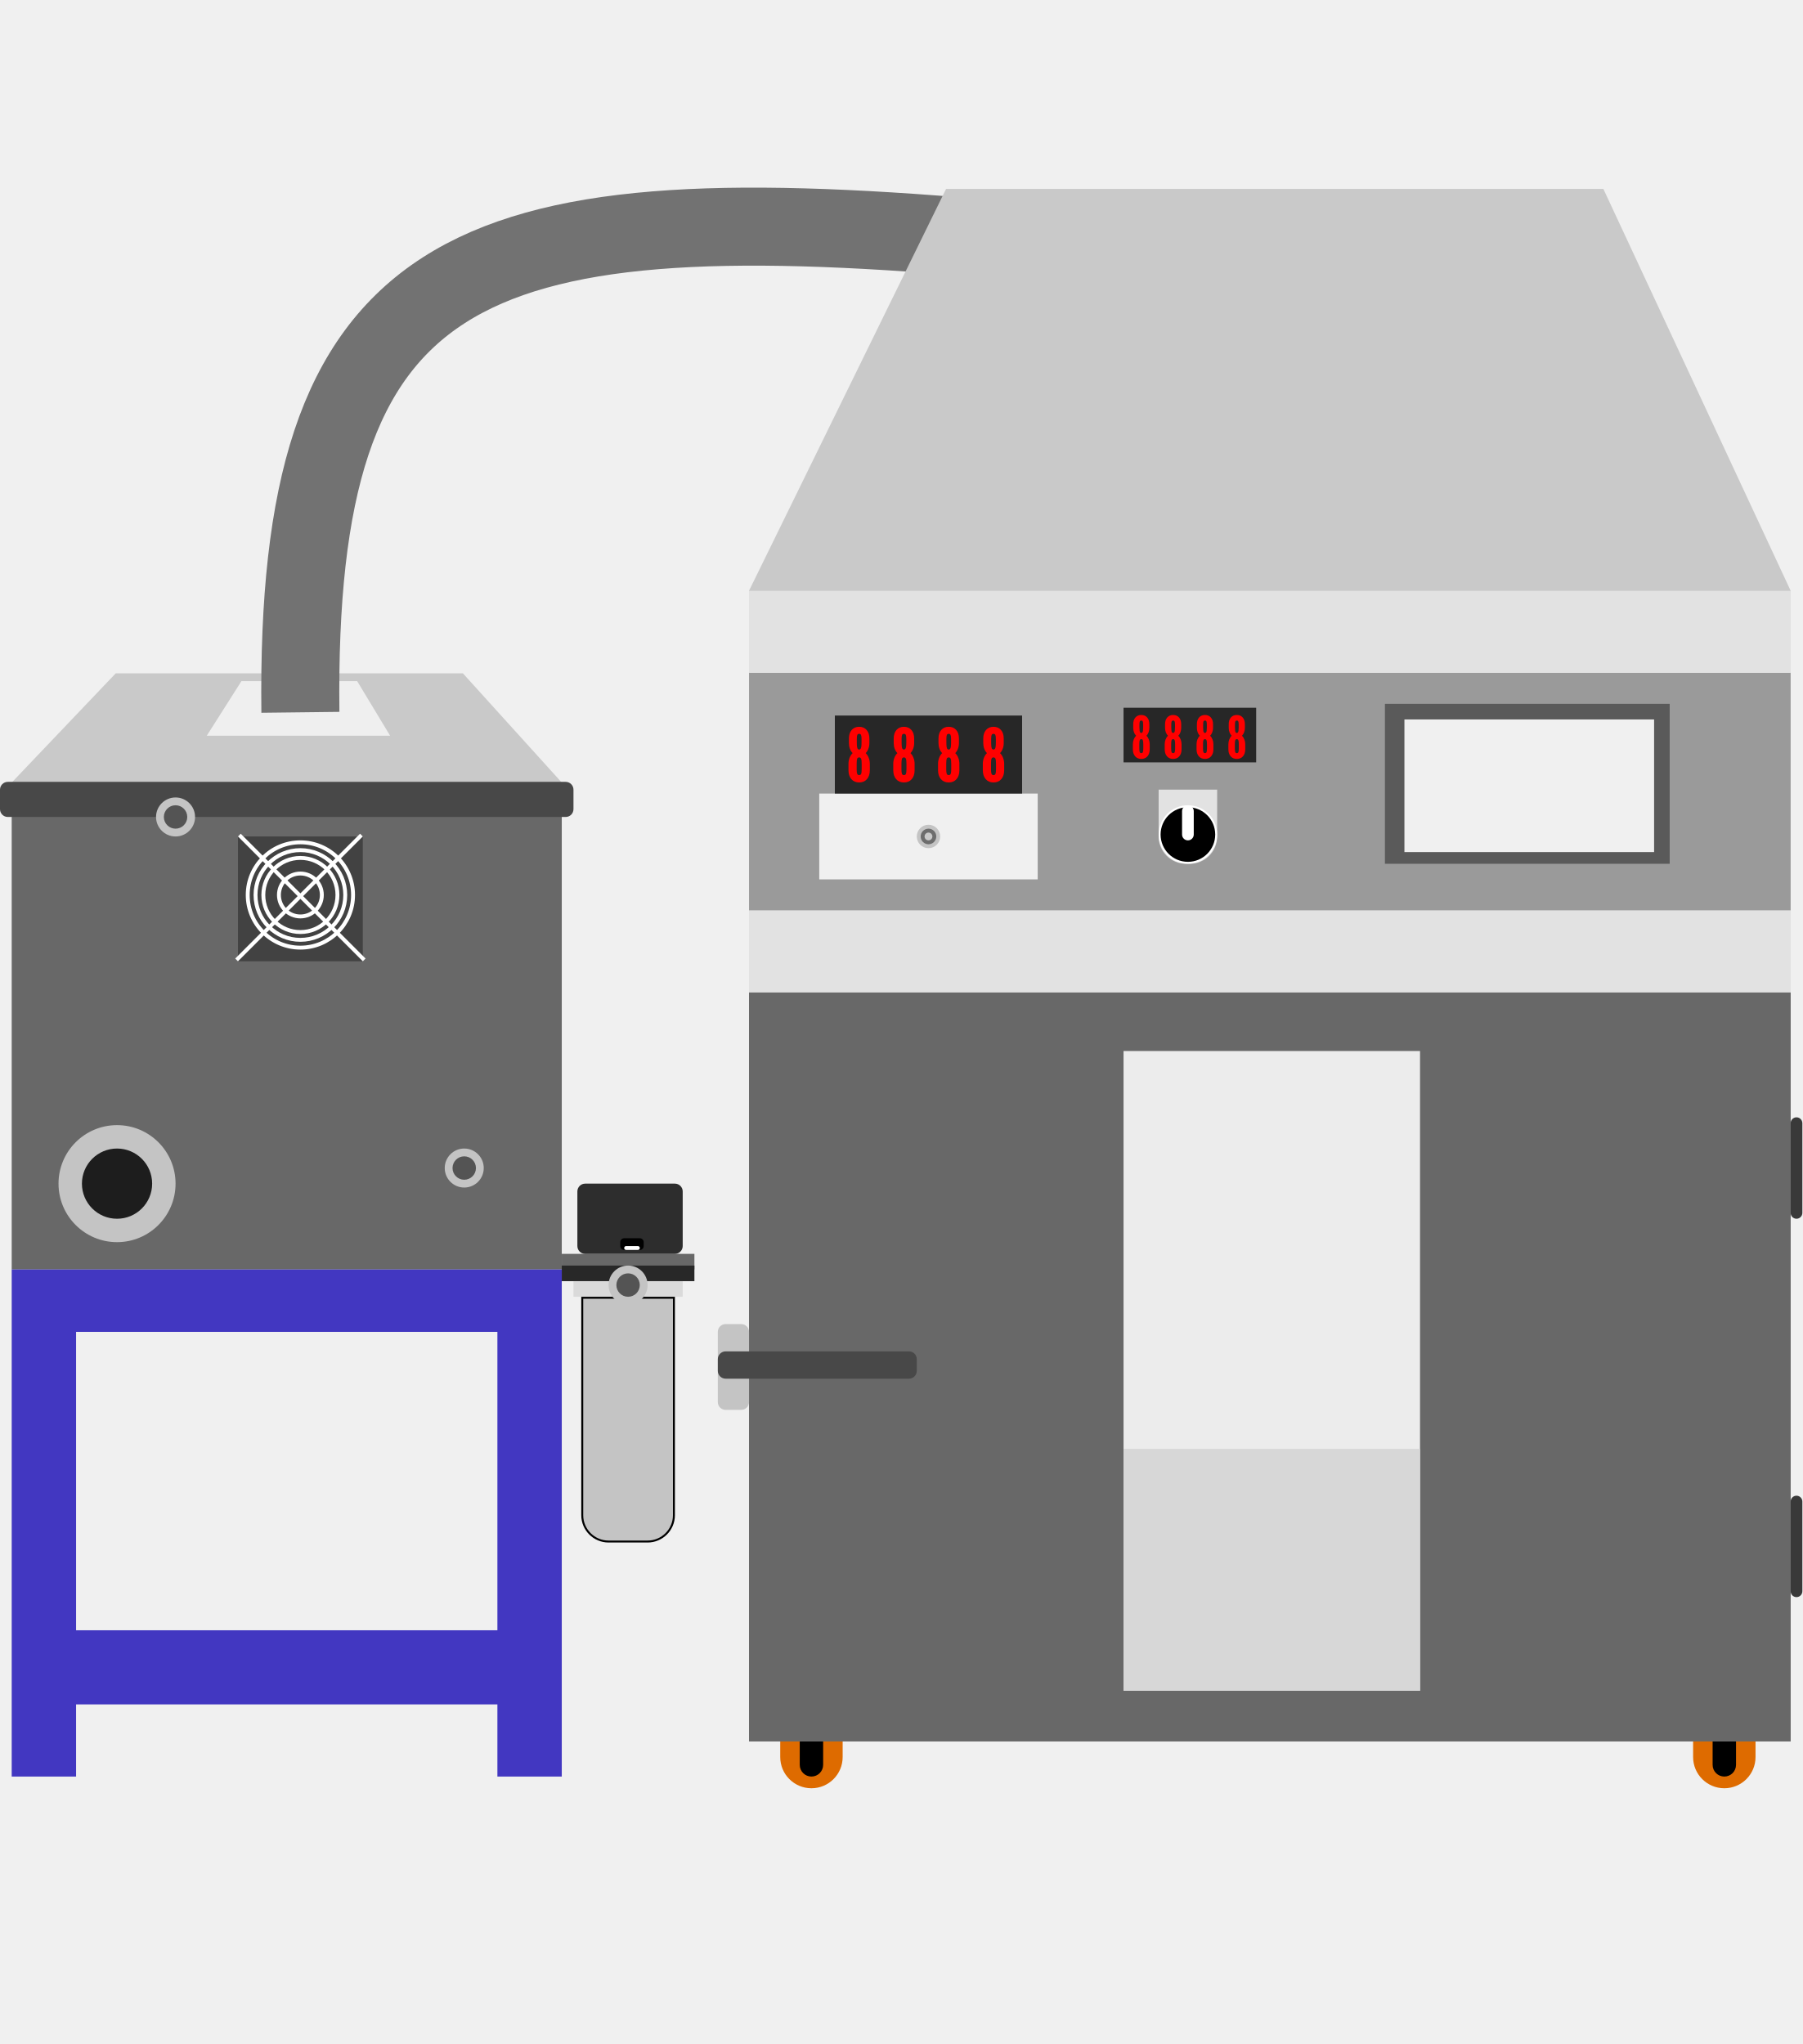
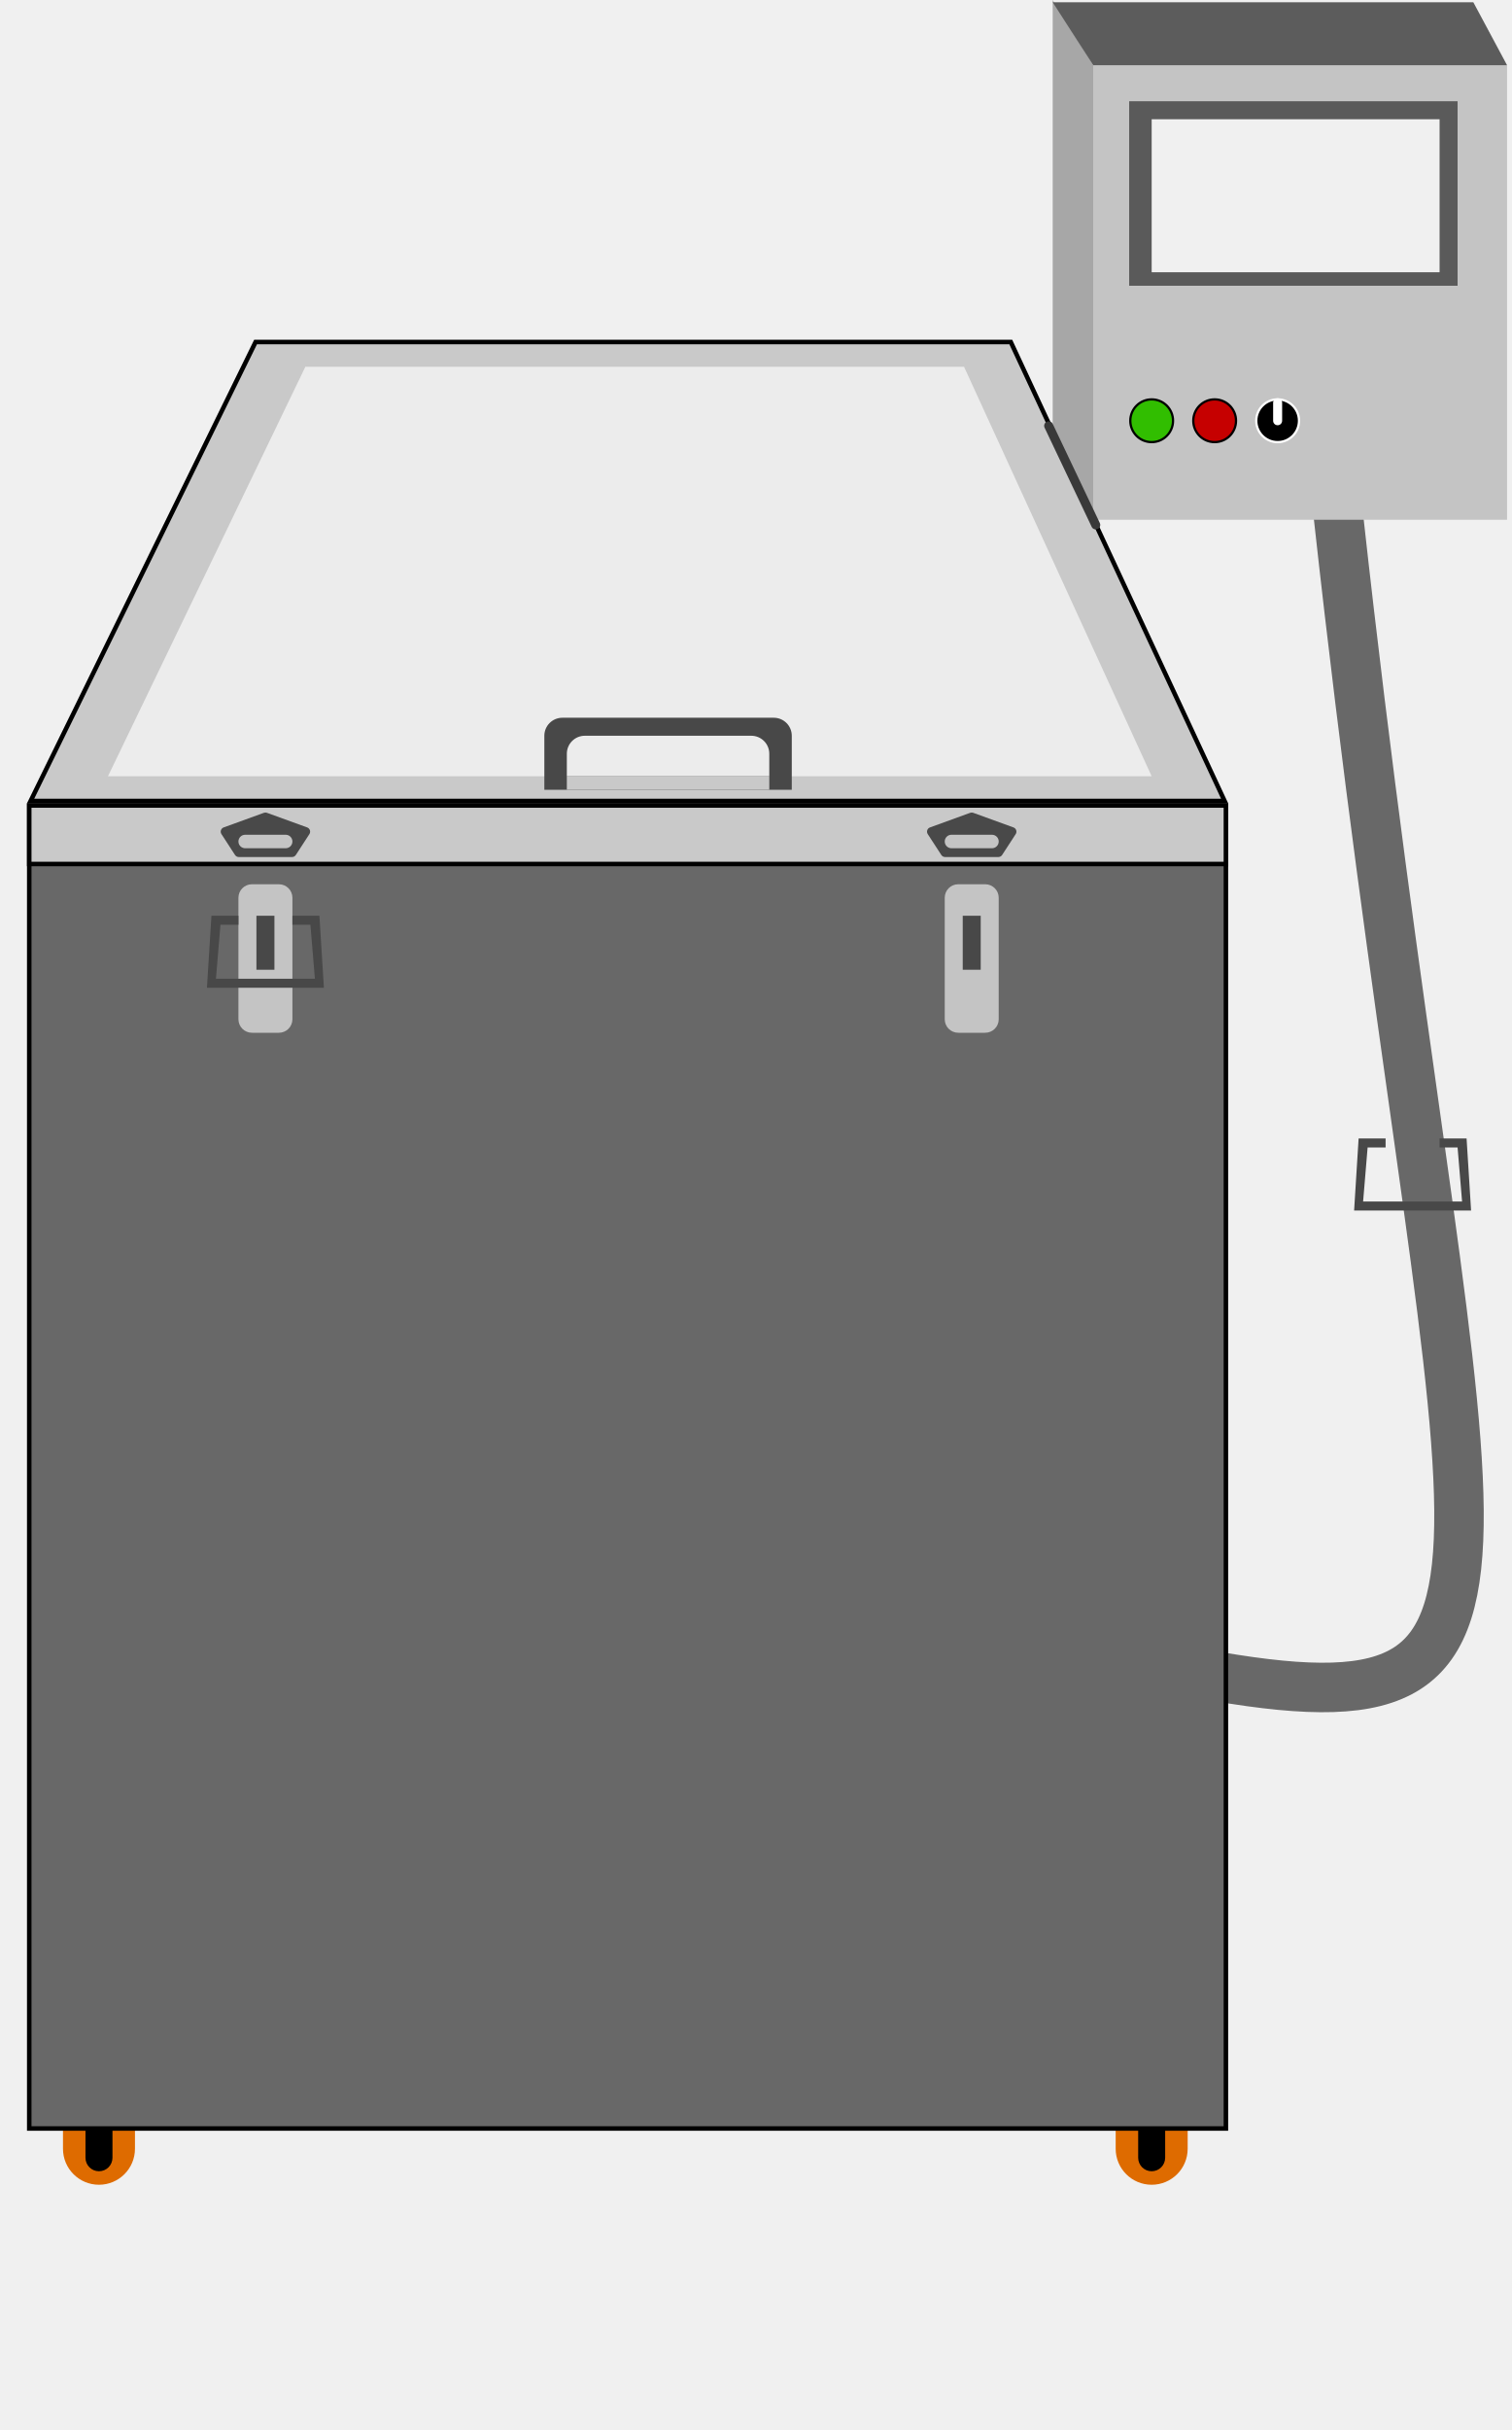
- <svg xmlns="http://www.w3.org/2000/svg" width="462" height="524" viewBox="0 0 462 524" fill="none">
-   <g clip-path="url(#clip0_55_340)">
-     <rect x="200" y="433.438" width="16" height="25" rx="8" fill="#DE6B00" />
-     <rect x="205" y="436.438" width="6" height="19" rx="3" fill="black" />
-     <rect x="434" y="433.438" width="16" height="25" rx="8" fill="#DE6B00" />
-     <rect x="439" y="436.438" width="6" height="19" rx="3" fill="black" />
-     <path d="M29.669 172.61H118.652L144 200.61H3L29.669 172.61Z" fill="#C9C9C9" />
-     <path d="M61.889 174.61H91.551L100 188.61H53L61.889 174.61Z" fill="#EFEFEF" />
-     <path d="M77 182.61C75.659 67.642 118.063 49.521 252 61.11" stroke="#727272" stroke-width="20" />
-     <rect x="192" y="151.438" width="267" height="295" fill="#9A9A9A" />
-     <rect x="192" y="233.438" width="267" height="21" fill="#E2E2E2" />
-     <rect x="192" y="233.438" width="267" height="21" fill="#E2E2E2" />
-     <rect x="192" y="233.438" width="267" height="21" fill="#E2E2E2" />
-     <rect x="192" y="151.438" width="267" height="21" fill="#E2E2E2" />
-     <rect x="192" y="151.438" width="267" height="21" fill="#E2E2E2" />
-     <rect x="192" y="151.438" width="267" height="21" fill="#E2E2E2" />
-     <rect x="192" y="254.438" width="267" height="192" fill="#686868" />
-     <path d="M242.5 48.438H411L459 151.438H192L242.5 48.438Z" fill="#C9C9C9" />
-     <path d="M288 269.438H364V433.438H288V269.438Z" fill="#ECECEC" />
-     <path d="M288 371.438H364V433.438H288V371.438Z" fill="#D7D7D7" />
-     <rect x="355" y="180.438" width="73" height="41" fill="#5A5A5A" />
-     <rect x="360" y="184.438" width="64" height="34" fill="#F0F0F0" />
-     <rect x="210" y="203.438" width="56" height="22" fill="#F0F0F0" />
-     <rect x="288" y="181.438" width="34" height="14" fill="#272727" />
-     <path d="M292.55 194.558C291.89 194.558 291.365 194.336 290.975 193.891C290.585 193.441 290.39 192.838 290.39 192.083V190.793C290.39 190.363 290.463 189.958 290.608 189.578C290.758 189.193 290.965 188.873 291.23 188.618C290.995 188.383 290.81 188.088 290.675 187.733C290.545 187.373 290.48 186.993 290.48 186.593V185.663C290.48 184.938 290.665 184.363 291.035 183.938C291.41 183.508 291.915 183.293 292.55 183.293C293.185 183.293 293.688 183.506 294.058 183.931C294.433 184.356 294.62 184.933 294.62 185.663V186.593C294.62 186.993 294.553 187.373 294.418 187.733C294.288 188.088 294.105 188.383 293.87 188.618C294.135 188.873 294.34 189.193 294.485 189.578C294.635 189.958 294.71 190.363 294.71 190.793V192.083C294.71 192.838 294.515 193.441 294.125 193.891C293.735 194.336 293.21 194.558 292.55 194.558ZM292.55 193.073C292.745 193.073 292.878 192.991 292.948 192.826C293.023 192.656 293.06 192.343 293.06 191.888V190.771C293.06 190.281 293.023 189.946 292.948 189.766C292.878 189.581 292.745 189.488 292.55 189.488C292.355 189.488 292.223 189.578 292.153 189.758C292.083 189.933 292.048 190.271 292.048 190.771V191.888C292.048 192.338 292.083 192.648 292.153 192.818C292.228 192.988 292.36 193.073 292.55 193.073ZM292.55 187.898C292.67 187.898 292.765 187.853 292.835 187.763C292.905 187.673 292.955 187.526 292.985 187.321C293.015 187.111 293.03 186.831 293.03 186.481V185.753C293.03 185.358 292.995 185.088 292.925 184.943C292.86 184.793 292.735 184.718 292.55 184.718C292.37 184.718 292.245 184.791 292.175 184.936C292.11 185.081 292.078 185.353 292.078 185.753V186.481C292.078 186.836 292.093 187.118 292.123 187.328C292.153 187.533 292.2 187.681 292.265 187.771C292.335 187.856 292.43 187.898 292.55 187.898ZM300.712 194.558C300.052 194.558 299.527 194.336 299.137 193.891C298.747 193.441 298.552 192.838 298.552 192.083V190.793C298.552 190.363 298.625 189.958 298.77 189.578C298.92 189.193 299.127 188.873 299.392 188.618C299.157 188.383 298.972 188.088 298.837 187.733C298.707 187.373 298.642 186.993 298.642 186.593V185.663C298.642 184.938 298.827 184.363 299.197 183.938C299.572 183.508 300.077 183.293 300.712 183.293C301.347 183.293 301.85 183.506 302.22 183.931C302.595 184.356 302.782 184.933 302.782 185.663V186.593C302.782 186.993 302.715 187.373 302.58 187.733C302.45 188.088 302.267 188.383 302.032 188.618C302.297 188.873 302.502 189.193 302.647 189.578C302.797 189.958 302.872 190.363 302.872 190.793V192.083C302.872 192.838 302.677 193.441 302.287 193.891C301.897 194.336 301.372 194.558 300.712 194.558ZM300.712 193.073C300.907 193.073 301.04 192.991 301.11 192.826C301.185 192.656 301.222 192.343 301.222 191.888V190.771C301.222 190.281 301.185 189.946 301.11 189.766C301.04 189.581 300.907 189.488 300.712 189.488C300.517 189.488 300.385 189.578 300.315 189.758C300.245 189.933 300.21 190.271 300.21 190.771V191.888C300.21 192.338 300.245 192.648 300.315 192.818C300.39 192.988 300.522 193.073 300.712 193.073ZM300.712 187.898C300.832 187.898 300.927 187.853 300.997 187.763C301.067 187.673 301.117 187.526 301.147 187.321C301.177 187.111 301.192 186.831 301.192 186.481V185.753C301.192 185.358 301.157 185.088 301.087 184.943C301.022 184.793 300.897 184.718 300.712 184.718C300.532 184.718 300.407 184.791 300.337 184.936C300.272 185.081 300.24 185.353 300.24 185.753V186.481C300.24 186.836 300.255 187.118 300.285 187.328C300.315 187.533 300.362 187.681 300.427 187.771C300.497 187.856 300.592 187.898 300.712 187.898ZM308.874 194.558C308.214 194.558 307.689 194.336 307.299 193.891C306.909 193.441 306.714 192.838 306.714 192.083V190.793C306.714 190.363 306.787 189.958 306.932 189.578C307.082 189.193 307.289 188.873 307.554 188.618C307.319 188.383 307.134 188.088 306.999 187.733C306.869 187.373 306.804 186.993 306.804 186.593V185.663C306.804 184.938 306.989 184.363 307.359 183.938C307.734 183.508 308.239 183.293 308.874 183.293C309.509 183.293 310.012 183.506 310.382 183.931C310.757 184.356 310.944 184.933 310.944 185.663V186.593C310.944 186.993 310.877 187.373 310.742 187.733C310.612 188.088 310.429 188.383 310.194 188.618C310.459 188.873 310.664 189.193 310.809 189.578C310.959 189.958 311.034 190.363 311.034 190.793V192.083C311.034 192.838 310.839 193.441 310.449 193.891C310.059 194.336 309.534 194.558 308.874 194.558ZM308.874 193.073C309.069 193.073 309.202 192.991 309.272 192.826C309.347 192.656 309.384 192.343 309.384 191.888V190.771C309.384 190.281 309.347 189.946 309.272 189.766C309.202 189.581 309.069 189.488 308.874 189.488C308.679 189.488 308.547 189.578 308.477 189.758C308.407 189.933 308.372 190.271 308.372 190.771V191.888C308.372 192.338 308.407 192.648 308.477 192.818C308.552 192.988 308.684 193.073 308.874 193.073ZM308.874 187.898C308.994 187.898 309.089 187.853 309.159 187.763C309.229 187.673 309.279 187.526 309.309 187.321C309.339 187.111 309.354 186.831 309.354 186.481V185.753C309.354 185.358 309.319 185.088 309.249 184.943C309.184 184.793 309.059 184.718 308.874 184.718C308.694 184.718 308.569 184.791 308.499 184.936C308.434 185.081 308.402 185.353 308.402 185.753V186.481C308.402 186.836 308.417 187.118 308.447 187.328C308.477 187.533 308.524 187.681 308.589 187.771C308.659 187.856 308.754 187.898 308.874 187.898ZM317.036 194.558C316.376 194.558 315.851 194.336 315.461 193.891C315.071 193.441 314.876 192.838 314.876 192.083V190.793C314.876 190.363 314.949 189.958 315.094 189.578C315.244 189.193 315.451 188.873 315.716 188.618C315.481 188.383 315.296 188.088 315.161 187.733C315.031 187.373 314.966 186.993 314.966 186.593V185.663C314.966 184.938 315.151 184.363 315.521 183.938C315.896 183.508 316.401 183.293 317.036 183.293C317.671 183.293 318.174 183.506 318.544 183.931C318.919 184.356 319.106 184.933 319.106 185.663V186.593C319.106 186.993 319.039 187.373 318.904 187.733C318.774 188.088 318.591 188.383 318.356 188.618C318.621 188.873 318.826 189.193 318.971 189.578C319.121 189.958 319.196 190.363 319.196 190.793V192.083C319.196 192.838 319.001 193.441 318.611 193.891C318.221 194.336 317.696 194.558 317.036 194.558ZM317.036 193.073C317.231 193.073 317.364 192.991 317.434 192.826C317.509 192.656 317.546 192.343 317.546 191.888V190.771C317.546 190.281 317.509 189.946 317.434 189.766C317.364 189.581 317.231 189.488 317.036 189.488C316.841 189.488 316.709 189.578 316.639 189.758C316.569 189.933 316.534 190.271 316.534 190.771V191.888C316.534 192.338 316.569 192.648 316.639 192.818C316.714 192.988 316.846 193.073 317.036 193.073ZM317.036 187.898C317.156 187.898 317.251 187.853 317.321 187.763C317.391 187.673 317.441 187.526 317.471 187.321C317.501 187.111 317.516 186.831 317.516 186.481V185.753C317.516 185.358 317.481 185.088 317.411 184.943C317.346 184.793 317.221 184.718 317.036 184.718C316.856 184.718 316.731 184.791 316.661 184.936C316.596 185.081 316.564 185.353 316.564 185.753V186.481C316.564 186.836 316.579 187.118 316.609 187.328C316.639 187.533 316.686 187.681 316.751 187.771C316.821 187.856 316.916 187.898 317.036 187.898Z" fill="#FF0000" />
-     <rect x="214" y="183.438" width="48" height="20" fill="#272727" />
-     <path d="M220.23 200.59C219.394 200.59 218.729 200.308 218.235 199.745C217.741 199.175 217.494 198.411 217.494 197.455V195.821C217.494 195.276 217.586 194.763 217.77 194.282C217.96 193.794 218.222 193.389 218.558 193.066C218.26 192.768 218.026 192.395 217.855 191.945C217.69 191.489 217.608 191.008 217.608 190.501V189.323C217.608 188.405 217.842 187.676 218.311 187.138C218.786 186.593 219.426 186.321 220.23 186.321C221.034 186.321 221.671 186.59 222.14 187.129C222.615 187.667 222.852 188.398 222.852 189.323V190.501C222.852 191.008 222.767 191.489 222.596 191.945C222.431 192.395 222.2 192.768 221.902 193.066C222.238 193.389 222.497 193.794 222.681 194.282C222.871 194.763 222.966 195.276 222.966 195.821V197.455C222.966 198.411 222.719 199.175 222.225 199.745C221.731 200.308 221.066 200.59 220.23 200.59ZM220.23 198.709C220.477 198.709 220.645 198.605 220.734 198.396C220.829 198.18 220.876 197.784 220.876 197.208V195.793C220.876 195.172 220.829 194.748 220.734 194.52C220.645 194.285 220.477 194.168 220.23 194.168C219.983 194.168 219.815 194.282 219.727 194.51C219.638 194.732 219.594 195.159 219.594 195.793V197.208C219.594 197.778 219.638 198.171 219.727 198.386C219.822 198.601 219.989 198.709 220.23 198.709ZM220.23 192.154C220.382 192.154 220.502 192.097 220.591 191.983C220.68 191.869 220.743 191.682 220.781 191.423C220.819 191.157 220.838 190.802 220.838 190.359V189.437C220.838 188.937 220.794 188.595 220.705 188.411C220.623 188.221 220.464 188.126 220.23 188.126C220.002 188.126 219.844 188.218 219.755 188.402C219.673 188.585 219.632 188.93 219.632 189.437V190.359C219.632 190.808 219.651 191.166 219.689 191.432C219.727 191.692 219.787 191.879 219.869 191.993C219.958 192.1 220.078 192.154 220.23 192.154ZM231.709 200.59C230.873 200.59 230.208 200.308 229.714 199.745C229.22 199.175 228.973 198.411 228.973 197.455V195.821C228.973 195.276 229.065 194.763 229.248 194.282C229.438 193.794 229.701 193.389 230.037 193.066C229.739 192.768 229.505 192.395 229.334 191.945C229.169 191.489 229.087 191.008 229.087 190.501V189.323C229.087 188.405 229.321 187.676 229.79 187.138C230.265 186.593 230.904 186.321 231.709 186.321C232.513 186.321 233.15 186.59 233.618 187.129C234.093 187.667 234.331 188.398 234.331 189.323V190.501C234.331 191.008 234.245 191.489 234.074 191.945C233.91 192.395 233.678 192.768 233.381 193.066C233.716 193.389 233.976 193.794 234.16 194.282C234.35 194.763 234.445 195.276 234.445 195.821V197.455C234.445 198.411 234.198 199.175 233.704 199.745C233.21 200.308 232.545 200.59 231.709 200.59ZM231.709 198.709C231.956 198.709 232.124 198.605 232.212 198.396C232.307 198.18 232.355 197.784 232.355 197.208V195.793C232.355 195.172 232.307 194.748 232.212 194.52C232.124 194.285 231.956 194.168 231.709 194.168C231.462 194.168 231.294 194.282 231.205 194.51C231.117 194.732 231.072 195.159 231.072 195.793V197.208C231.072 197.778 231.117 198.171 231.205 198.386C231.3 198.601 231.468 198.709 231.709 198.709ZM231.709 192.154C231.861 192.154 231.981 192.097 232.07 191.983C232.158 191.869 232.222 191.682 232.26 191.423C232.298 191.157 232.317 190.802 232.317 190.359V189.437C232.317 188.937 232.272 188.595 232.184 188.411C232.101 188.221 231.943 188.126 231.709 188.126C231.481 188.126 231.322 188.218 231.234 188.402C231.151 188.585 231.11 188.93 231.11 189.437V190.359C231.11 190.808 231.129 191.166 231.167 191.432C231.205 191.692 231.265 191.879 231.348 191.993C231.436 192.1 231.557 192.154 231.709 192.154ZM243.187 200.59C242.351 200.59 241.686 200.308 241.192 199.745C240.698 199.175 240.451 198.411 240.451 197.455V195.821C240.451 195.276 240.543 194.763 240.727 194.282C240.917 193.794 241.18 193.389 241.515 193.066C241.218 192.768 240.983 192.395 240.812 191.945C240.648 191.489 240.565 191.008 240.565 190.501V189.323C240.565 188.405 240.8 187.676 241.268 187.138C241.743 186.593 242.383 186.321 243.187 186.321C243.992 186.321 244.628 186.59 245.097 187.129C245.572 187.667 245.809 188.398 245.809 189.323V190.501C245.809 191.008 245.724 191.489 245.553 191.945C245.388 192.395 245.157 192.768 244.859 193.066C245.195 193.389 245.455 193.794 245.638 194.282C245.828 194.763 245.923 195.276 245.923 195.821V197.455C245.923 198.411 245.676 199.175 245.182 199.745C244.688 200.308 244.023 200.59 243.187 200.59ZM243.187 198.709C243.434 198.709 243.602 198.605 243.691 198.396C243.786 198.18 243.833 197.784 243.833 197.208V195.793C243.833 195.172 243.786 194.748 243.691 194.52C243.602 194.285 243.434 194.168 243.187 194.168C242.94 194.168 242.773 194.282 242.684 194.51C242.595 194.732 242.551 195.159 242.551 195.793V197.208C242.551 197.778 242.595 198.171 242.684 198.386C242.779 198.601 242.947 198.709 243.187 198.709ZM243.187 192.154C243.339 192.154 243.46 192.097 243.548 191.983C243.637 191.869 243.7 191.682 243.738 191.423C243.776 191.157 243.795 190.802 243.795 190.359V189.437C243.795 188.937 243.751 188.595 243.662 188.411C243.58 188.221 243.422 188.126 243.187 188.126C242.959 188.126 242.801 188.218 242.712 188.402C242.63 188.585 242.589 188.93 242.589 189.437V190.359C242.589 190.808 242.608 191.166 242.646 191.432C242.684 191.692 242.744 191.879 242.826 191.993C242.915 192.1 243.035 192.154 243.187 192.154ZM254.666 200.59C253.83 200.59 253.165 200.308 252.671 199.745C252.177 199.175 251.93 198.411 251.93 197.455V195.821C251.93 195.276 252.022 194.763 252.206 194.282C252.396 193.794 252.658 193.389 252.994 193.066C252.696 192.768 252.462 192.395 252.291 191.945C252.126 191.489 252.044 191.008 252.044 190.501V189.323C252.044 188.405 252.278 187.676 252.747 187.138C253.222 186.593 253.862 186.321 254.666 186.321C255.47 186.321 256.107 186.59 256.576 187.129C257.051 187.667 257.288 188.398 257.288 189.323V190.501C257.288 191.008 257.203 191.489 257.032 191.945C256.867 192.395 256.636 192.768 256.338 193.066C256.674 193.389 256.933 193.794 257.117 194.282C257.307 194.763 257.402 195.276 257.402 195.821V197.455C257.402 198.411 257.155 199.175 256.661 199.745C256.167 200.308 255.502 200.59 254.666 200.59ZM254.666 198.709C254.913 198.709 255.081 198.605 255.17 198.396C255.265 198.18 255.312 197.784 255.312 197.208V195.793C255.312 195.172 255.265 194.748 255.17 194.52C255.081 194.285 254.913 194.168 254.666 194.168C254.419 194.168 254.251 194.282 254.163 194.51C254.074 194.732 254.03 195.159 254.03 195.793V197.208C254.03 197.778 254.074 198.171 254.163 198.386C254.258 198.601 254.425 198.709 254.666 198.709ZM254.666 192.154C254.818 192.154 254.938 192.097 255.027 191.983C255.116 191.869 255.179 191.682 255.217 191.423C255.255 191.157 255.274 190.802 255.274 190.359V189.437C255.274 188.937 255.23 188.595 255.141 188.411C255.059 188.221 254.9 188.126 254.666 188.126C254.438 188.126 254.28 188.218 254.191 188.402C254.109 188.585 254.068 188.93 254.068 189.437V190.359C254.068 190.808 254.087 191.166 254.125 191.432C254.163 191.692 254.223 191.879 254.305 191.993C254.394 192.1 254.514 192.154 254.666 192.154Z" fill="#FF0000" />
-     <path d="M297 202.438H312V214.438C312 218.304 308.866 221.438 305 221.438H304C300.134 221.438 297 218.304 297 214.438V202.438Z" fill="#E2E2E2" />
-     <circle cx="304.5" cy="213.938" r="7.25" fill="black" stroke="white" stroke-width="0.5" />
-     <rect x="303" y="206.438" width="3" height="9" rx="1.5" fill="white" />
-     <circle cx="238" cy="214.438" r="3" fill="#C4C4C4" />
-     <circle cx="238" cy="214.438" r="2" fill="#6D6D6D" />
-     <circle cx="238" cy="214.438" r="1" fill="#C9C9C9" />
-     <rect x="459" y="286.438" width="3" height="26" rx="1.5" fill="#393939" />
-     <rect x="459" y="383.438" width="3" height="26" rx="1.5" fill="#393939" />
-     <rect x="184" y="361.438" width="22" height="8" rx="2" transform="rotate(-90 184 361.438)" fill="#C4C4C4" />
-     <rect x="184" y="346.438" width="51" height="7" rx="2" fill="#484848" />
-     <rect x="3" y="204.438" width="141" height="121" fill="#686868" />
-     <rect y="200.438" width="147" height="9" rx="2" fill="#484848" />
-     <circle cx="45" cy="209.438" r="5" fill="#C4C4C4" />
-     <circle cx="45" cy="209.438" r="3" fill="#545454" />
-     <circle cx="119" cy="299.438" r="5" fill="#C4C4C4" />
-     <circle cx="119" cy="299.438" r="3" fill="#545454" />
-     <rect x="61" y="214.438" width="32" height="32" fill="#424242" />
-     <circle cx="77" cy="229.438" r="13.5" stroke="white" />
-     <circle cx="77" cy="229.438" r="11.5" stroke="white" />
-     <circle cx="77" cy="229.438" r="9.5" stroke="white" />
-     <circle cx="77" cy="229.438" r="5.5" stroke="white" />
-     <line x1="61.354" y1="214.085" x2="93.354" y2="246.085" stroke="white" />
-     <line x1="60.646" y1="246.085" x2="92.646" y2="214.085" stroke="white" />
-     <circle cx="30" cy="303.438" r="15" fill="#C4C4C4" />
-     <circle cx="30" cy="303.438" r="9" fill="#1D1D1D" />
-     <rect x="144" y="321.438" width="34" height="4" fill="#686868" />
-     <rect x="144" y="324.438" width="34" height="4" fill="#282828" />
-     <rect x="147" y="328.438" width="28" height="4" fill="#DADADA" />
-     <path d="M149.25 332.688H172.75V388.438C172.75 392.166 169.728 395.188 166 395.188H156C152.272 395.188 149.25 392.166 149.25 388.438V332.688Z" fill="#C4C4C4" stroke="black" stroke-width="0.5" />
-     <circle cx="161" cy="329.438" r="5" fill="#C4C4C4" />
-     <circle cx="161" cy="329.438" r="3" fill="#545454" />
-     <path d="M3 325.438H144V455.438H127.5V425.438V395.438V341.438H19.5V417.938H127.5V436.938H19.5V455.438H3V325.438Z" fill="#4237C1" />
-     <rect x="148" y="303.438" width="27" height="18" rx="2" fill="#2D2D2D" />
-     <rect x="159" y="317.438" width="6" height="3" rx="1" fill="black" />
-     <rect x="160" y="319.438" width="4" height="1" rx="0.5" fill="white" />
+ <svg xmlns="http://www.w3.org/2000/svg" width="336" height="540" viewBox="0 0 336 540" fill="none">
+   <g clip-path="url(#clip0_55_338)">
+     <rect x="14" y="460.5" width="16" height="25" rx="8" fill="#DE6B00" />
+     <rect x="19" y="463.5" width="6" height="19" rx="3" fill="black" />
+     <rect x="248" y="460.5" width="16" height="25" rx="8" fill="#DE6B00" />
+     <rect x="253" y="463.5" width="6" height="19" rx="3" fill="black" />
+     <path d="M297.497 114.552C323 346 352.5 386.5 270.497 372.552" stroke="#686868" stroke-width="11" />
+     <rect x="6.5" y="179" width="266" height="294" fill="#686868" stroke="black" />
+     <rect x="6.5" y="179" width="266" height="13" fill="#C9C9C9" stroke="black" />
+     <path d="M6.802 178L56.812 76H224.681L272.215 178H6.802Z" fill="#C9C9C9" stroke="black" />
+     <path d="M67.88 81.5H214.292L256 172.5H24L67.88 81.5Z" fill="#ECECEC" />
+     <path d="M58.659 180.624C58.879 180.544 59.121 180.544 59.341 180.624L68.279 183.871C68.884 184.09 69.127 184.816 68.776 185.356L65.761 189.994C65.577 190.278 65.261 190.45 64.923 190.45H53.077C52.739 190.45 52.423 190.278 52.239 189.994L49.224 185.356C48.873 184.816 49.116 184.09 49.721 183.871L58.659 180.624Z" fill="#494949" />
+     <path d="M215.659 180.624C215.879 180.544 216.121 180.544 216.341 180.624L225.279 183.871C225.884 184.09 226.127 184.816 225.776 185.356L222.761 189.994C222.577 190.278 222.261 190.45 221.923 190.45H210.077C209.739 190.45 209.423 190.278 209.239 189.994L206.224 185.356C205.873 184.816 206.116 184.09 206.721 183.871L215.659 180.624Z" fill="#494949" />
+     <rect x="53" y="185.5" width="12" height="3" rx="1.5" fill="#C4C4C4" />
+     <rect x="210" y="185.5" width="12" height="3" rx="1.5" fill="#C4C4C4" />
+     <rect x="53" y="196.5" width="12" height="33" rx="3" fill="#C4C4C4" />
+     <path d="M47 203.5H53V205.5H49L48 217.5H70L69 205.5H65V203.5H71L72 219.5H46L47 203.5Z" fill="#484848" />
+     <rect x="57" y="203.5" width="4" height="12" fill="#484848" />
+     <rect x="210" y="196.5" width="12" height="33" rx="3" fill="#C4C4C4" />
+     <path d="M302 253H308V255H304L303 267H325L324 255H320V253H326L327 269H301L302 253Z" fill="#484848" />
+     <rect x="214" y="203.5" width="4" height="12" fill="#484848" />
+     <path d="M121 163.5C121 161.291 122.791 159.5 125 159.5H172C174.209 159.5 176 161.291 176 163.5V175.5H121V163.5Z" fill="#484848" />
+     <path d="M126 175.5H171V172.5H126V175.5Z" fill="#C9C9C9" />
+     <path d="M126 167.5C126 165.291 127.791 163.5 130 163.5H167C169.209 163.5 171 165.291 171 167.5V172.5H126V167.5Z" fill="#ECECEC" />
+     <rect x="335" y="115.5" width="92" height="101" transform="rotate(-180 335 115.5)" fill="#C4C4C4" />
+     <rect x="251" y="22.5" width="73" height="41" fill="#5A5A5A" />
+     <rect x="256" y="26.5" width="64" height="34" fill="#F0F0F0" />
+     <circle cx="256" cy="93.5" r="4.75" fill="#31BE00" stroke="black" stroke-width="0.5" />
+     <circle cx="284" cy="93.5" r="4.75" fill="black" stroke="white" stroke-width="0.5" />
+     <circle cx="270" cy="93.5" r="4.75" fill="#C60000" stroke="black" stroke-width="0.5" />
+     <rect x="283" y="88.5" width="2" height="6" rx="1" fill="white" />
+     <path d="M234 0L243 14.5V115.5L234 95V0Z" fill="#A7A7A7" />
+     <path d="M234 0.5H327.5L335 14.5H243L234 0.5Z" fill="#5C5C5C" />
+     <rect x="231.77" y="94.147" width="2" height="26.39" rx="1" transform="rotate(-25.4156 231.77 94.1467)" fill="#393939" />
  </g>
  <defs>
-     <clipPath id="clip0_55_340">
-       <rect width="462" height="524" fill="white" />
+     <clipPath id="clip0_55_338">
+       <rect width="336" height="540" fill="white" />
    </clipPath>
  </defs>
</svg>
